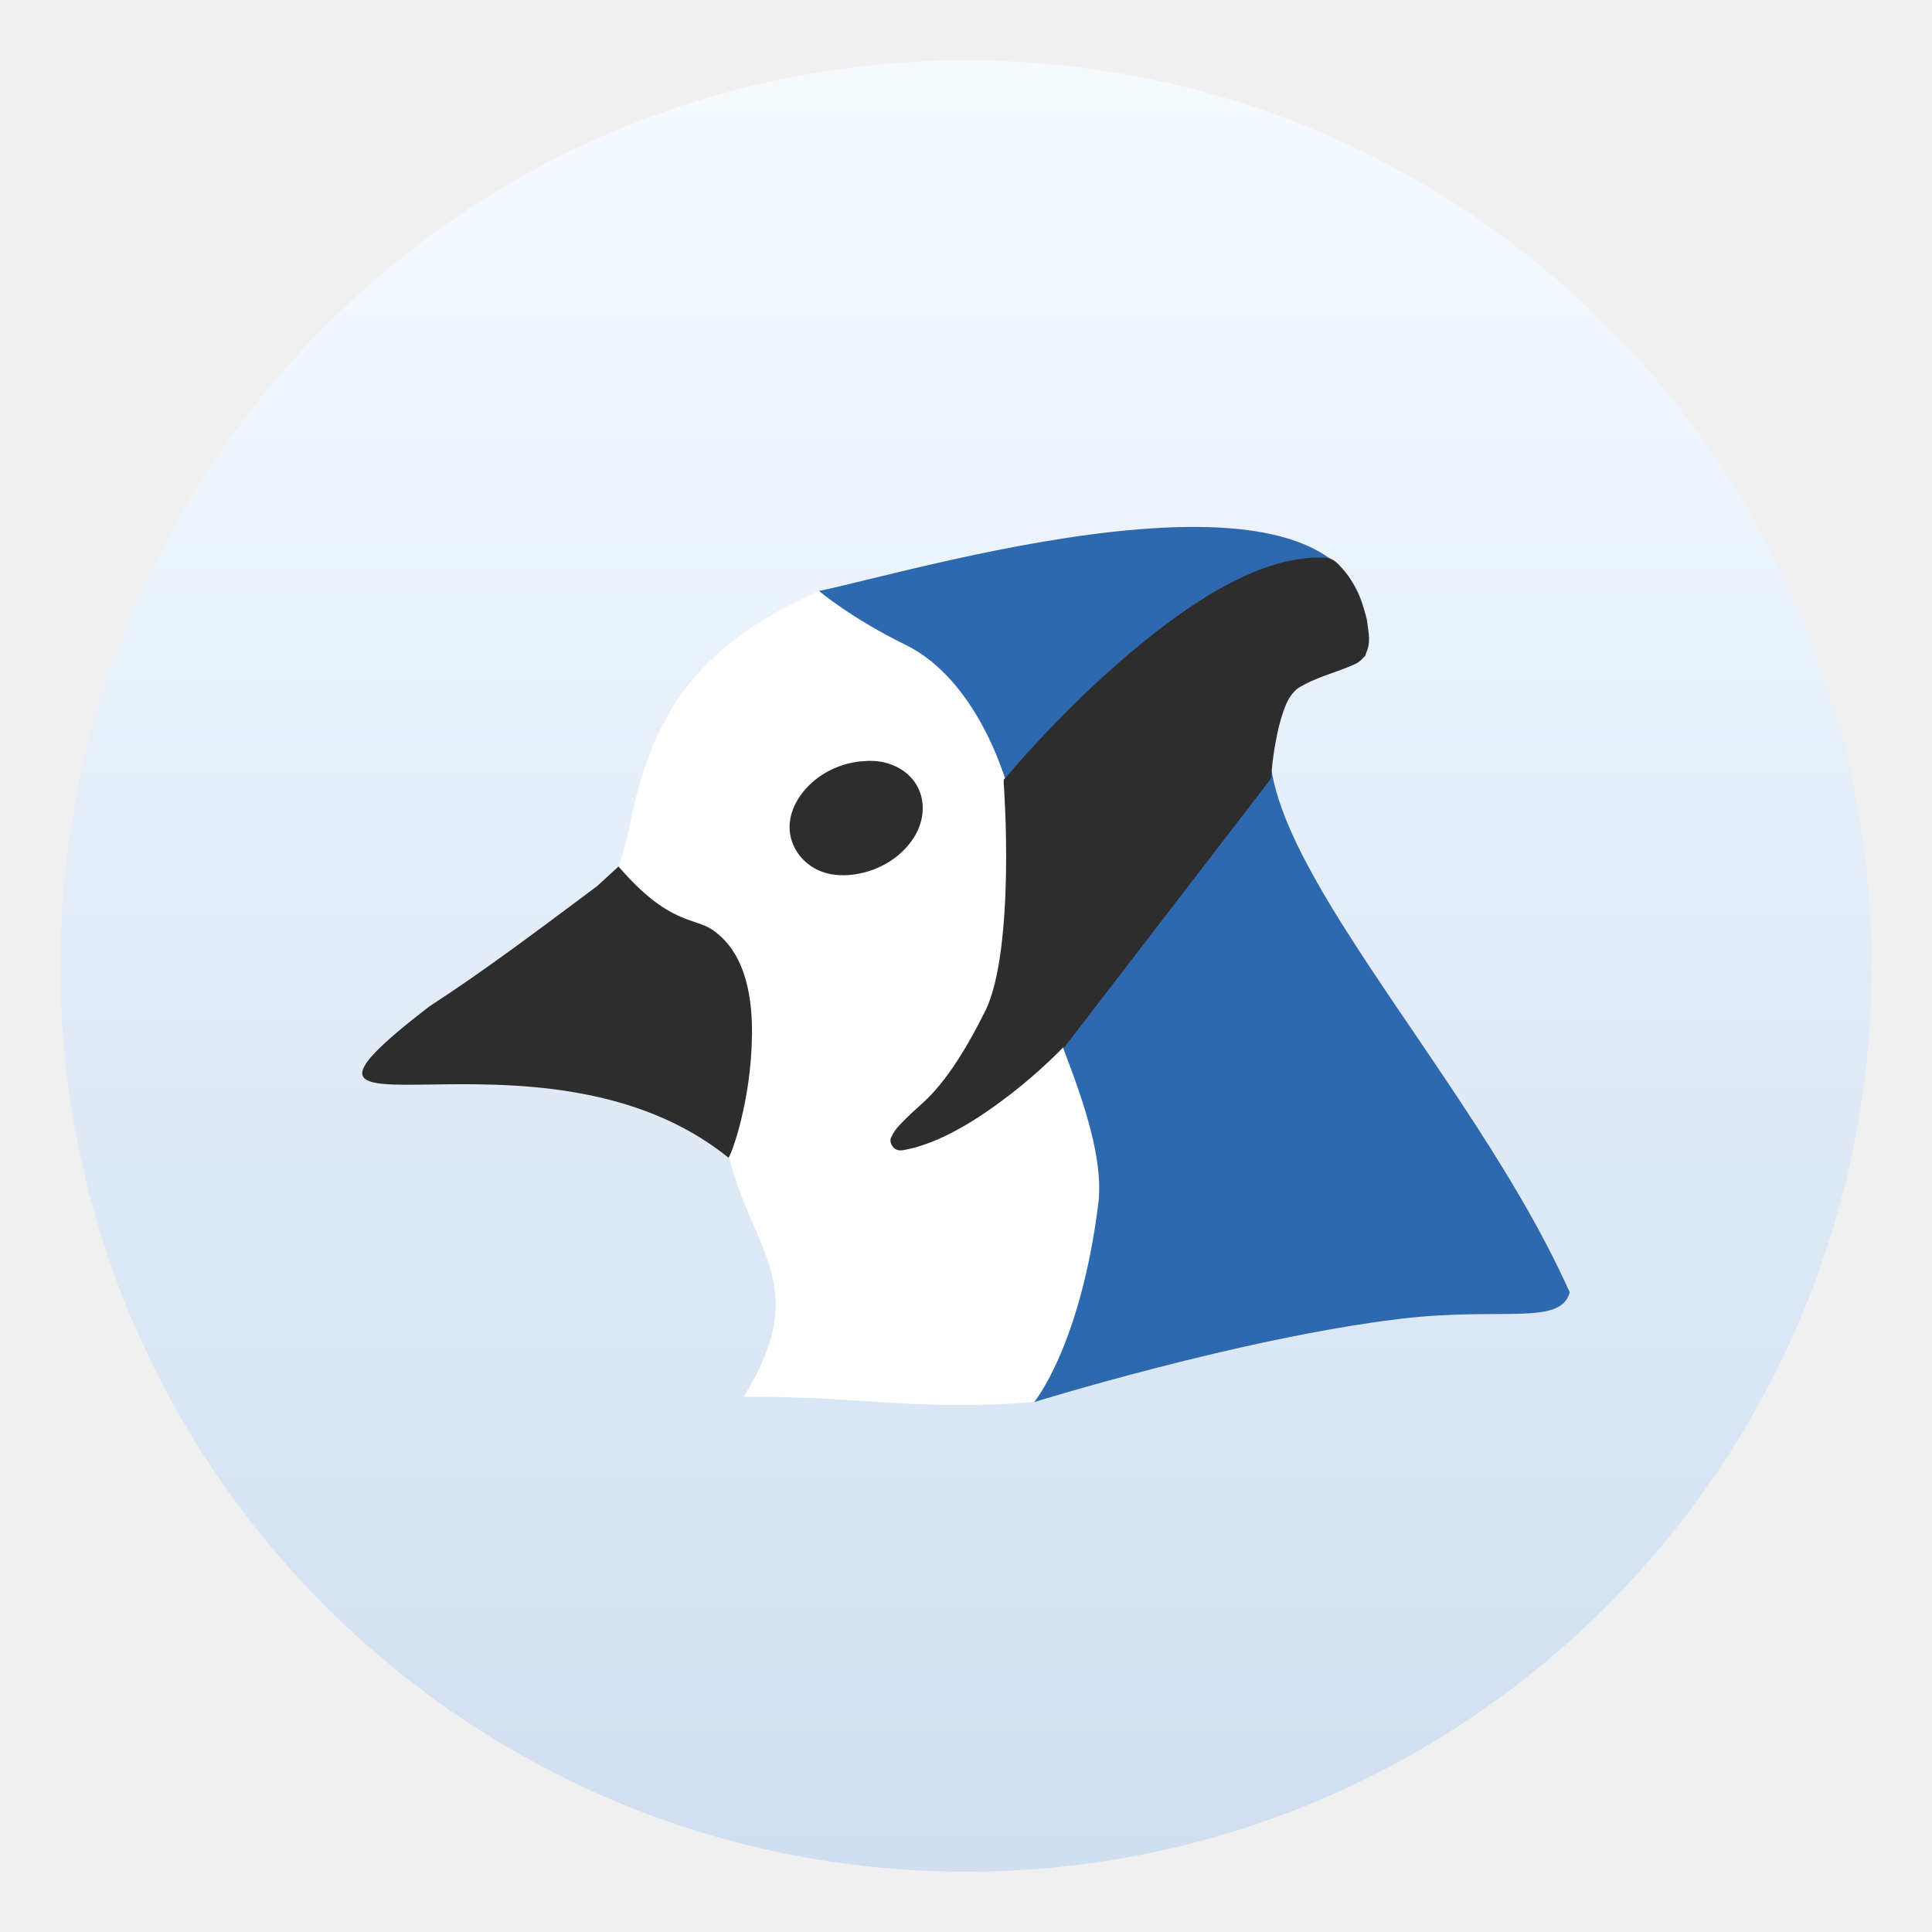
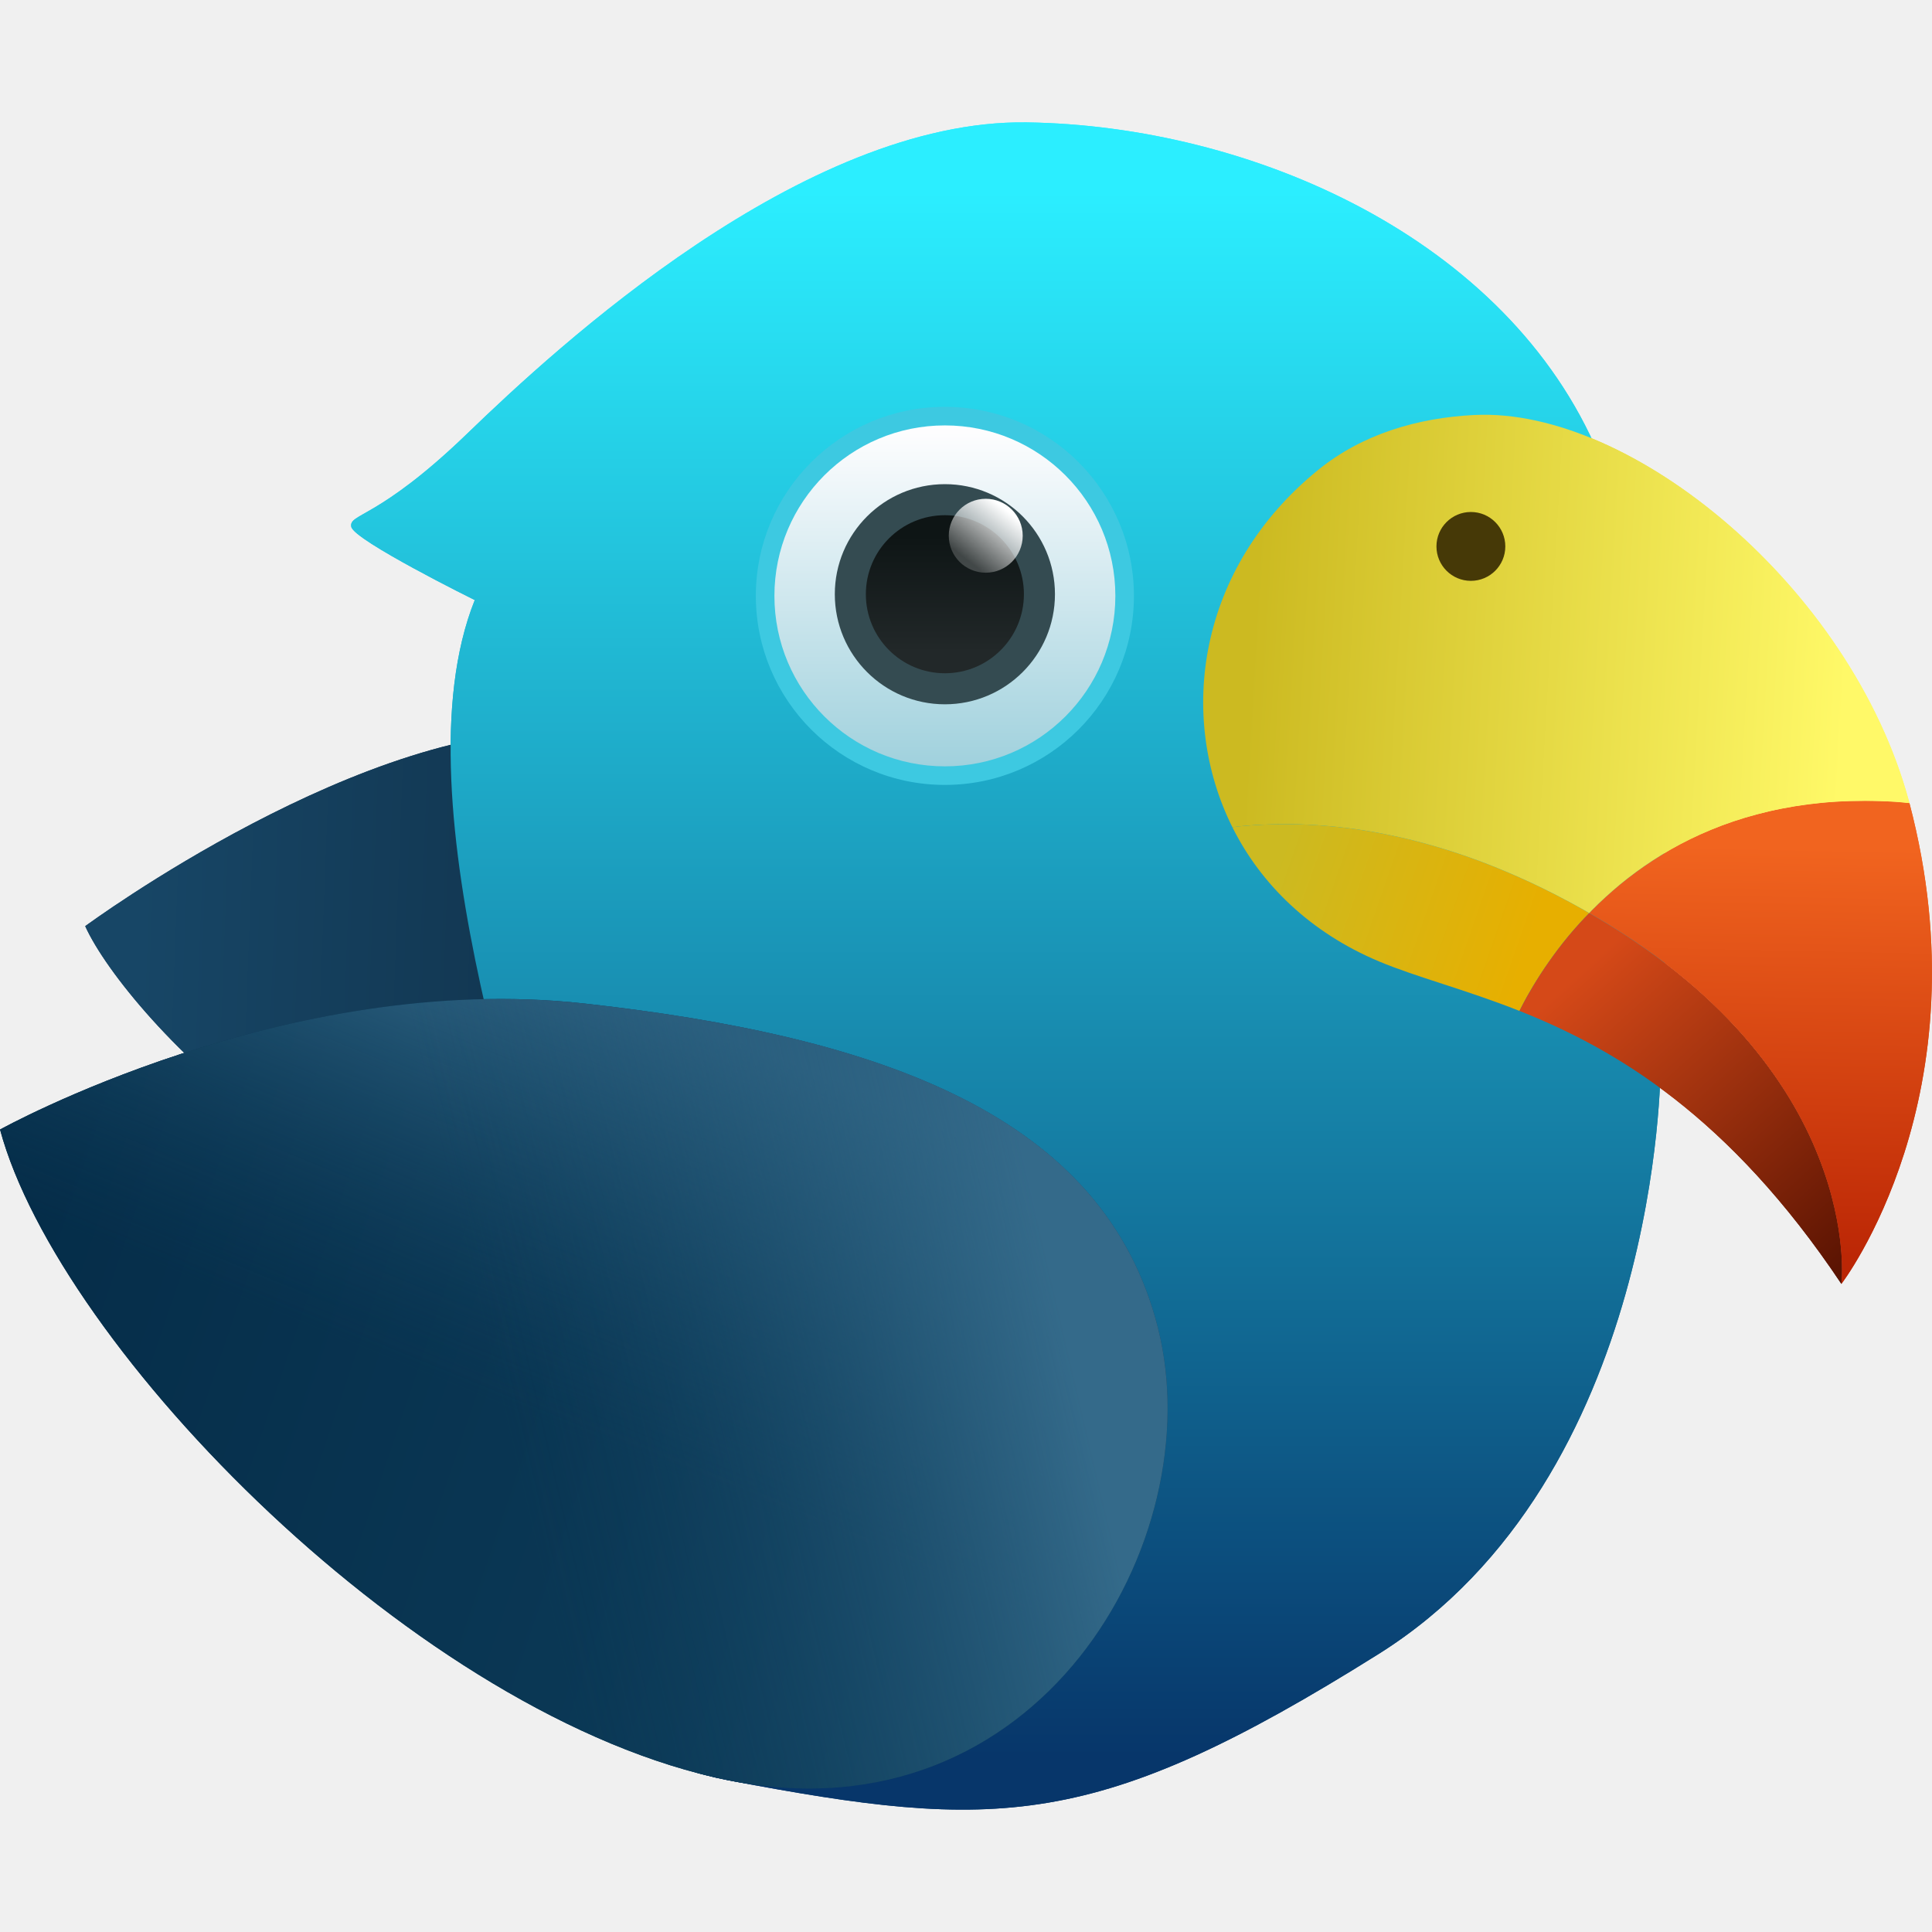
- <svg xmlns="http://www.w3.org/2000/svg" height="64" width="64" version="1.1" id="svg13">
-   <defs id="defs17">
-     <linearGradient id="linearGradient3764" y1="47" x2="0" y2="1" gradientUnits="userSpaceOnUse">
-       <stop style="stop-color:#99cbff;stop-opacity:1" id="stop875" />
-       <stop offset="1" style="stop-color:#acd5ff;stop-opacity:1" id="stop877" />
+ <svg xmlns="http://www.w3.org/2000/svg" xmlns:xlink="http://www.w3.org/1999/xlink" width="64" height="64" version="1.1">
+   <defs>
+     <linearGradient id="linearGradient116796">
+       <stop stop-color="#346a8a" offset="0" />
+       <stop stop-color="#0e3f5d" stop-opacity="0" offset="1" />
    </linearGradient>
-     <linearGradient id="b" x1="399.57" x2="399.57" y1="545.8" y2="517.8" gradientTransform="matrix(2.1429,0,0,2.1429,-826.36,-1107.5)" gradientUnits="userSpaceOnUse">
-       <stop stop-color="#3889e9" offset="0" id="stop2-3" />
-       <stop stop-color="#5ea5fb" offset="1" id="stop4-6" />
+     <linearGradient id="linearGradient3534" x1="-92.268" x2="-92.268" y1="2.647" y2="55.732" gradientUnits="userSpaceOnUse">
+       <stop stop-color="#2beeff" offset="0" />
+       <stop stop-color="#07366a" offset="1" />
    </linearGradient>
-     <filter id="c" x="-.036" y="-.036" width="1.072" height="1.072" color-interpolation-filters="sRGB">
-       <feGaussianBlur stdDeviation="0.42" id="feGaussianBlur7" />
-     </filter>
-     <linearGradient id="g" x1="32.02" x2="32.02" y1="2.043" y2="62.045" gradientUnits="userSpaceOnUse">
-       <stop stop-color="#0369a3" offset="0" id="stop10" />
-       <stop stop-color="#047fc6" offset="1" id="stop12" />
+     <linearGradient id="linearGradient10872" x1="-84.433" x2="-64.25" y1="20.404" y2="21.573" gradientUnits="userSpaceOnUse">
+       <stop stop-color="#ccba21" offset="0" />
+       <stop stop-color="#fff968" offset="1" />
    </linearGradient>
-     <linearGradient id="f" x1="32" x2="32" y1="7" y2="57" gradientUnits="userSpaceOnUse">
-       <stop stop-color="#d2f3fc" offset="0" id="stop15" />
-       <stop stop-color="#fff" offset="1" id="stop17" />
+     <linearGradient id="linearGradient19781" x1="-83.324" x2="-74.805" y1="25.132" y2="28.084" gradientUnits="userSpaceOnUse">
+       <stop stop-color="#ccba21" offset="0" />
+       <stop stop-color="#e7af00" offset="1" />
    </linearGradient>
-     <linearGradient id="e" x1="45.501" x2="45.501" y1="7.106" y2="29.896" gradientUnits="userSpaceOnUse">
-       <stop stop-color="#ebfafe" offset="0" id="stop20" />
-       <stop stop-color="#e7f8fc" offset="1" id="stop22" />
+     <linearGradient id="linearGradient26999" x1="-63.982" x2="-64.277" y1="24.94" y2="39.01" gradientUnits="userSpaceOnUse">
+       <stop stop-color="#f1641f" offset="0" />
+       <stop stop-color="#bb2605" offset="1" />
    </linearGradient>
-     <filter id="k" x="-.036" y="-.036" width="1.072" height="1.072" color-interpolation-filters="sRGB">
-       <feGaussianBlur stdDeviation="0.75" id="feGaussianBlur25" />
-     </filter>
-     <radialGradient id="d" cx="38.066" cy="26.192" r="25" gradientTransform="matrix(-.8 2.9886e-8 -1.9265e-8 -1 80.453 40.192)" gradientUnits="userSpaceOnUse">
-       <stop stop-color="#1e353c" stop-opacity=".485" offset="0" id="stop28" />
-       <stop stop-color="#191919" stop-opacity="0" offset="1" id="stop30" />
-     </radialGradient>
-     <linearGradient id="h-26" x1="499.95" x2="499.95" y1="2.008" y2="1026" gradientTransform="matrix(.99609 0 0 .99609 2 2)" gradientUnits="userSpaceOnUse">
-       <stop stop-color="#fff" offset="0" id="stop33" />
-       <stop stop-color="#d7d7d7" offset="1" id="stop35" />
+     <linearGradient id="linearGradient37009" x1="-73.357" x2="-64.275" y1="29.32" y2="39.395" gradientUnits="userSpaceOnUse">
+       <stop stop-color="#d54918" offset="0" />
+       <stop stop-color="#591302" offset="1" />
    </linearGradient>
-     <radialGradient id="i-5" cx="512.01" cy="512.01" r="470.16" gradientTransform="matrix(.97625 0 0 .97625 12.152 12.141)" gradientUnits="userSpaceOnUse">
-       <stop stop-opacity="0" offset="0" id="stop38" />
-       <stop stop-opacity=".526" offset="1" id="stop40" />
-     </radialGradient>
-     <filter id="g-1" x="-.048" y="-.048" width="1.096" height="1.096" color-interpolation-filters="sRGB">
-       <feGaussianBlur stdDeviation="6.174" id="feGaussianBlur43" />
-     </filter>
-     <linearGradient id="f-9" x1="2331.3" x2="2331.3" y1="435.51" y2="45.726" gradientTransform="matrix(2.6682,0,0,2.6682,-5700.6,-128.41)" gradientUnits="userSpaceOnUse">
-       <stop stop-color="#807c76" offset=".058" id="stop46" />
-       <stop stop-color="#d4d7d0" offset=".385" id="stop48" />
-       <stop stop-color="#bdbfba" offset=".558" id="stop50" />
-       <stop stop-color="#acb3ac" offset=".635" id="stop52" />
-       <stop stop-color="#dadfda" offset=".75" id="stop54" />
-       <stop stop-color="#c2c7c1" offset=".863" id="stop56" />
-       <stop stop-color="#7f7a75" offset=".941" id="stop58" />
+     <linearGradient id="linearGradient47085" x1="-94.707" x2="-94.707" y1="10.594" y2="22.16" gradientUnits="userSpaceOnUse">
+       <stop stop-color="#fffeff" offset="0" />
+       <stop stop-color="#a0d1dd" offset="1" />
    </linearGradient>
-     <filter id="d-6" x="-.06" y="-.06" width="1.12" height="1.12" color-interpolation-filters="sRGB">
-       <feGaussianBlur stdDeviation="0.65" id="feGaussianBlur61" />
-     </filter>
-     <linearGradient id="a-3" x1="32" x2="32" y1="2" y2="62" gradientTransform="matrix(1.000047,0,0,1.000047,0.2523144,0.8092859)" gradientUnits="userSpaceOnUse">
-       <stop stop-color="#f5faff" offset="0" id="stop927" />
-       <stop stop-color="#cfdef0" offset="1" id="stop929" />
+     <linearGradient id="linearGradient53566" x1="-94.675" x2="-94.675" y1="14.336" y2="18.29" gradientUnits="userSpaceOnUse">
+       <stop stop-color="#0e1515" offset="0" />
+       <stop stop-color="#222829" offset="1" />
    </linearGradient>
+     <linearGradient id="linearGradient60076" x1="-92.559" x2="-93.895" y1="13.512" y2="15.203" gradientUnits="userSpaceOnUse">
+       <stop stop-color="#fff" offset="0" />
+       <stop stop-color="#fff" stop-opacity=".2" offset="1" />
+     </linearGradient>
+     <linearGradient id="linearGradient60382" x1="-124.94" x2="-88.101" y1="35.33" y2="47.799" gradientUnits="userSpaceOnUse">
+       <stop stop-color="#052d49" offset="0" />
+       <stop stop-color="#0e3f5d" offset="1" />
+     </linearGradient>
+     <linearGradient id="linearGradient111453" x1="-122.06" x2="-102.12" y1="27.999" y2="28.763" gradientUnits="userSpaceOnUse">
+       <stop stop-color="#174666" offset="0" />
+       <stop stop-color="#0f2e46" offset="1" />
+     </linearGradient>
+     <linearGradient id="linearGradient115726" x1="-105.59" x2="-111.12" y1="29.862" y2="43.347" gradientUnits="userSpaceOnUse" xlink:href="#linearGradient116796" />
+     <linearGradient id="linearGradient122496" x1="-88.588" x2="-107.33" y1="50.081" y2="54.468" gradientUnits="userSpaceOnUse" xlink:href="#linearGradient116796" />
  </defs>
-   <linearGradient id="a" gradientUnits="userSpaceOnUse" x1="408.571" x2="408.571" y1="546.798" y2="500.798">
-     <stop offset="0" stop-color="#197cf1" id="stop2" />
-     <stop offset="1" stop-color="#20bcfa" id="stop4" />
-   </linearGradient>
-   <circle cx="32" cy="32" r="30.001" fill="url(#a-3)" stroke-width="1" style="fill:url(#a-3);paint-order:stroke markers fill" id="circle936" />
-   <g transform="matrix(1.212105,0,0,1.212105,2.908544,2.908672)" id="g918">
-     <g id="g916">
-       <g id="g914">
-         <path d="m 17.508,29.16 c 0.355,-0.59 0.68,-2.715 0.559,-3.934 -0.09,-0.926 -0.367,-1.609 -0.813,-2.027 -0.211,-0.195 -0.367,-0.281 -0.879,-0.48 -0.543,-0.211 -1.031,-0.527 -1.516,-0.98 l -0.402,-0.375 0.105,-0.25 c 0.059,-0.141 0.156,-0.504 0.219,-0.813 0.598,-3.074 1.73,-5 5.203,-6.551 0.742,0.145 2.332,-0.336 3.055,-0.488 1.563,-0.336 1.348,0.91 2.848,1.199 0.988,0.191 1.371,0.305 1.848,0.547 0.418,0.207 1.01,0.758 1.227,1.137 0.309,0.539 0.281,1.293 -0.121,3.273 -0.391,1.93 -0.383,2.063 0.262,4.172 0.484,1.59 1.461,2.637 1.496,3.434 -0.848,3.516 -2.707,5.664 -4.719,8.891 -3.18,0.262 -4.77,-0.164 -7.953,-0.141 1.891,-3.066 0.215,-3.969 -0.418,-6.613 m 0,0" style="fill:#ffffff;fill-opacity:1;fill-rule:nonzero;stroke:none" id="path906" />
-         <path d="m 14.504,21.281 c 1.379,1.602 2.082,1.395 2.566,1.73 0.457,0.316 1.098,1.012 1.082,2.848 -0.016,1.863 -0.59,3.379 -0.645,3.379 -5.148,-4.16 -13.789,0.207 -8.184,-4.125 1.566,-1.016 3.01,-2.113 4.594,-3.293 m 0.586,-0.539" style="fill:#2d2d2d;fill-opacity:1;fill-rule:nonzero;stroke:none" id="path908" />
-         <path d="m 19.984,13.75 c 0,0 0.855,0.734 2.371,1.477 2.152,1.059 3.371,4.508 3.25,7.379 -0.109,1.746 2.313,5.5 2.01,7.906 -0.492,3.887 -1.75,5.406 -1.75,5.406 0,0 5.625,-1.746 9.988,-2.273 2.777,-0.336 4.383,0.203 4.648,-0.723 -3.125,-7.01 -11.188,-14.32 -7.03,-16.84 0.379,-0.23 1.012,-0.133 1.453,-0.566 C 35.717,9.2 22.639,13.215 19.986,13.75 m 0,0" style="fill:#2e69b0;fill-opacity:1;fill-rule:nonzero;stroke:none" id="path910" />
-         <path d="m 33.844,12.844 c -1.867,-0.113 -4.02,1.418 -5.75,2.938 -1.727,1.52 -3,3.063 -3,3.063 l -0.063,0.063 v 0.094 c 0,0 0.086,1.121 0.063,2.469 -0.023,1.348 -0.156,2.93 -0.563,3.75 -0.535,1.078 -1.098,1.961 -1.688,2.5 -0.203,0.184 -0.469,0.422 -0.656,0.625 -0.094,0.102 -0.168,0.199 -0.219,0.313 -0.012,0.027 -0.027,0.043 -0.031,0.094 -0.004,0.051 0.012,0.125 0.063,0.188 0.051,0.063 0.109,0.086 0.156,0.094 0.047,0.008 0.09,0.004 0.125,0 1.027,-0.18 2.094,-0.879 2.938,-1.531 0.844,-0.652 1.438,-1.281 1.438,-1.281 h 0.031 l 5.625,-7.313 0.031,-0.063 v -0.063 c 0,0 0.035,-0.52 0.156,-1.094 0.059,-0.285 0.145,-0.602 0.25,-0.844 0.105,-0.242 0.25,-0.398 0.375,-0.469 0.41,-0.242 0.918,-0.387 1.281,-0.531 0.109,-0.043 0.195,-0.078 0.281,-0.125 0.086,-0.047 0.164,-0.125 0.219,-0.219 0.184,-0.313 0.086,-0.648 0.063,-0.875 -0.016,-0.156 -0.074,-0.324 -0.125,-0.469 -0.051,-0.145 -0.094,-0.25 -0.094,-0.25 0,0 -0.164,-0.395 -0.344,-0.625 -0.035,-0.047 -0.105,-0.129 -0.188,-0.219 -0.082,-0.09 -0.199,-0.207 -0.375,-0.219 m -12.719,5.563 c -0.234,0.023 -0.488,0.086 -0.719,0.188 -0.457,0.199 -0.82,0.531 -1.031,0.906 -0.211,0.375 -0.262,0.797 -0.094,1.188 0.168,0.391 0.523,0.68 0.938,0.781 0.414,0.102 0.918,0.043 1.375,-0.156 0.457,-0.199 0.82,-0.531 1.031,-0.906 0.211,-0.375 0.262,-0.828 0.094,-1.219 -0.168,-0.391 -0.523,-0.648 -0.938,-0.75 -0.207,-0.051 -0.422,-0.055 -0.656,-0.031 m 0,0" style="fill:#2d2d2d;fill-opacity:1;fill-rule:nonzero;stroke:none" id="path912" />
-       </g>
+   <g transform="matrix(.97648 0 0 .97648 123.78 3.7475)">
+     <path d="m-123.87 27.581s9.59-7.073 16.554-6.593c6.964 0.48 10.174 12.611 1.81 15.801-8.364 3.19-17.001-6.176-18.364-9.207z" fill="url(#linearGradient111453)" />
+     <path d="m-70.428 32.362s0.014 13.907-9.574 19.916c-9.588 6.009-12.941 6.003-22.039 4.282-9.098-1.721-4.644-11.553-5.503-15.828-0.859-4.275-5.866-17.325-3.112-24.213 0 0-4.096-2.025-4.188-2.485-0.092-0.46 0.917-0.248 3.94-3.169 3.023-2.921 11.391-10.663 18.979-10.551s16.298 3.903 19.407 11.283c3.109 7.38 2.091 20.765 2.091 20.765z" fill="url(#linearGradient3534)" />
+     <path d="m-126.76 34.481s9.718-5.399 19.818-4.276c10.1 1.123 17.648 3.808 19.463 11.011 1.816 7.203-4.055 17.44-14.559 15.343-10.504-2.097-22.737-14.688-24.722-22.079z" fill="url(#linearGradient60382)" />
+     <g fill-rule="evenodd">
+       <circle cx="-94.707" cy="16.377" r="6.413" fill="#3dc9e1" style="paint-order:stroke fill markers" />
+       <circle cx="-94.707" cy="16.377" r="5.783" fill="url(#linearGradient47085)" style="paint-order:stroke fill markers" />
+       <circle cx="-94.707" cy="16.321" r="3.734" fill="#344b51" style="paint-order:stroke fill markers" />
    </g>
+     <path d="m-72.849 27.139c-0.068-0.039-0.131-0.078-0.199-0.117-0.3-0.169-0.597-0.329-0.891-0.48-0.294-0.152-0.585-0.295-0.873-0.43-0.288-0.135-0.572-0.26-0.854-0.379-0.281-0.119-0.558-0.231-0.832-0.334-0.274-0.103-0.545-0.198-0.812-0.287-0.267-0.089-0.533-0.171-0.793-0.246-0.26-0.075-0.517-0.145-0.77-0.207-0.253-0.062-0.503-0.118-0.748-0.168-0.245-0.05-0.487-0.096-0.725-0.135-0.238-0.039-0.471-0.073-0.701-0.102-0.23-0.029-0.456-0.051-0.678-0.07-0.222-0.019-0.437-0.035-0.65-0.045-0.213-0.01-0.422-0.016-0.627-0.018-0.204-2e-3 -0.404 6.2e-4 -0.6 0.006-0.391 0.01-0.765 0.034-1.119 0.068-0.082 8e-3 -0.153 0.022-0.232 0.031 0.967 1.938 2.646 3.573 4.967 4.549 1.282 0.539 2.919 0.948 4.771 1.682 0.077-0.152 0.152-0.3 0.248-0.473 0.068-0.121 0.141-0.248 0.219-0.377 0.078-0.129 0.16-0.262 0.248-0.398 0.088-0.136 0.182-0.275 0.281-0.416 0.099-0.141 0.204-0.286 0.314-0.432 0.11-0.145 0.226-0.292 0.348-0.439s0.251-0.295 0.385-0.443c0.103-0.114 0.212-0.226 0.322-0.34z" fill="url(#linearGradient19781)" />
+     <path d="m-72.849 27.139c-0.11 0.113-0.22 0.226-0.322 0.34-0.134 0.148-0.263 0.296-0.385 0.443s-0.237 0.294-0.348 0.439c-0.11 0.145-0.215 0.29-0.314 0.432-0.099 0.141-0.193 0.28-0.281 0.416-0.088 0.136-0.17 0.269-0.248 0.398-0.078 0.129-0.151 0.256-0.219 0.377-0.096 0.172-0.171 0.321-0.248 0.473 3.226 1.278 7.108 3.549 10.922 9.262 0 0 0.013-0.114 0.018-0.324 0.002-0.105 0.003-0.234-2e-3 -0.385s-0.015-0.322-0.033-0.514-0.044-0.404-0.08-0.633c-0.036-0.229-0.083-0.473-0.143-0.734-0.06-0.261-0.132-0.537-0.221-0.826-0.089-0.289-0.195-0.59-0.318-0.902-0.062-0.156-0.128-0.315-0.199-0.477-0.072-0.161-0.149-0.325-0.23-0.49-0.082-0.166-0.169-0.333-0.262-0.502-0.093-0.169-0.192-0.341-0.297-0.514s-0.217-0.348-0.334-0.523-0.241-0.352-0.371-0.529-0.268-0.358-0.412-0.537c-0.144-0.179-0.294-0.359-0.453-0.539-0.159-0.18-0.326-0.362-0.5-0.543-0.174-0.181-0.357-0.362-0.547-0.543s-0.387-0.363-0.594-0.543c-0.207-0.18-0.423-0.36-0.646-0.539-0.224-0.179-0.455-0.358-0.697-0.535-0.242-0.178-0.493-0.354-0.754-0.529-0.261-0.175-0.531-0.349-0.811-0.521-0.216-0.133-0.442-0.265-0.67-0.396z" fill="url(#linearGradient37009)" />
+     <path d="m-61.986 23.406c-0.154-0.014-0.314-0.034-0.465-0.043-0.356-0.022-0.704-0.033-1.043-0.033-0.339-1.41e-4 -0.668 9e-3 -0.99 0.029s-0.636 0.051-0.941 0.09c-0.305 0.039-0.602 0.088-0.891 0.145-0.289 0.057-0.571 0.123-0.844 0.195-0.273 0.073-0.537 0.151-0.795 0.238-0.258 0.087-0.508 0.181-0.75 0.281-0.242 0.1-0.478 0.205-0.705 0.316s-0.447 0.227-0.66 0.348c-0.213 0.121-0.418 0.248-0.617 0.377-0.199 0.129-0.391 0.262-0.576 0.398-0.185 0.136-0.363 0.275-0.535 0.416-0.172 0.141-0.337 0.286-0.496 0.432-0.159 0.145-0.311 0.292-0.457 0.439-0.034 0.034-0.064 0.069-0.098 0.104 0.228 0.131 0.454 0.263 0.67 0.396 0.28 0.173 0.55 0.346 0.811 0.521 0.261 0.175 0.512 0.352 0.754 0.529 0.242 0.178 0.473 0.356 0.697 0.535 0.224 0.179 0.44 0.359 0.646 0.539 0.207 0.18 0.404 0.362 0.594 0.543s0.373 0.362 0.547 0.543c0.174 0.181 0.341 0.362 0.5 0.543 0.159 0.18 0.309 0.36 0.453 0.539 0.144 0.179 0.282 0.359 0.412 0.537s0.254 0.354 0.371 0.529 0.229 0.351 0.334 0.523 0.204 0.344 0.297 0.514c0.093 0.169 0.18 0.336 0.262 0.502 0.082 0.166 0.159 0.329 0.23 0.49 0.072 0.161 0.137 0.32 0.199 0.477 0.124 0.312 0.229 0.614 0.318 0.902 0.089 0.289 0.161 0.565 0.221 0.826 0.06 0.261 0.107 0.506 0.143 0.734 0.036 0.229 0.062 0.441 0.08 0.633s0.028 0.363 0.033 0.514c0.005 0.151 0.004 0.28 2e-3 0.385-0.004 0.21-0.018 0.324-0.018 0.324s4.919-6.404 2.307-16.312z" fill="url(#linearGradient26999)" />
+     <path d="m-76.74 10.24c-1.951 0.097-3.816 0.656-5.305 1.865-4.099 3.331-4.782 8.365-2.908 12.121 0.08-0.009 0.151-0.023 0.232-0.031 0.355-0.035 0.728-0.058 1.119-0.068 0.196-0.005 0.395-0.008 0.6-0.006s0.414 0.007 0.627 0.018c0.213 0.01 0.429 0.026 0.65 0.045 0.222 0.019 0.448 0.042 0.678 0.07 0.23 0.029 0.463 0.062 0.701 0.102 0.238 0.039 0.479 0.084 0.725 0.135 0.245 0.05 0.495 0.106 0.748 0.168 0.253 0.062 0.509 0.132 0.77 0.207 0.26 0.075 0.525 0.157 0.793 0.246 0.267 0.089 0.538 0.184 0.812 0.287 0.274 0.103 0.551 0.215 0.832 0.334 0.281 0.119 0.566 0.244 0.854 0.379 0.288 0.135 0.579 0.278 0.873 0.43 0.294 0.152 0.591 0.311 0.891 0.48 0.069 0.039 0.132 0.078 0.199 0.117 0.033-0.034 0.064-0.069 0.098-0.104 0.146-0.147 0.298-0.294 0.457-0.439 0.159-0.145 0.324-0.29 0.496-0.432 0.172-0.141 0.35-0.28 0.535-0.416 0.185-0.136 0.377-0.269 0.576-0.398 0.199-0.129 0.404-0.256 0.617-0.377 0.213-0.121 0.433-0.237 0.66-0.348s0.463-0.217 0.705-0.316c0.242-0.1 0.492-0.194 0.75-0.281 0.258-0.087 0.522-0.166 0.795-0.238 0.273-0.073 0.555-0.139 0.844-0.195 0.289-0.057 0.585-0.105 0.891-0.145 0.305-0.039 0.619-0.07 0.941-0.09 0.322-0.02 0.651-0.029 0.99-0.029 0.339 1.41e-4 0.687 0.011 1.043 0.033 0.151 0.009 0.31 0.029 0.465 0.043-0.007-0.028-0.014-0.056-0.021-0.084-1.974-7.252-9.425-13.347-14.732-13.082z" fill="url(#linearGradient10872)" />
+     <g fill-rule="evenodd">
+       <circle cx="-76.863" cy="14.699" r="1.168" fill="#463907" style="paint-order:stroke fill markers" />
+       <circle cx="-94.707" cy="16.321" r="2.681" fill="url(#linearGradient53566)" style="paint-order:stroke fill markers" />
+       <circle cx="-93.321" cy="14.337" r="1.254" fill="url(#linearGradient60076)" style="paint-order:stroke fill markers" />
+     </g>
+     <path d="m-126.76 34.481s9.718-5.399 19.818-4.276c10.1 1.123 17.648 3.808 19.463 11.011 1.816 7.203-4.055 17.44-14.559 15.343-10.504-2.097-22.737-14.688-24.722-22.079z" fill="url(#linearGradient115726)" />
+     <path d="m-126.76 34.481s9.718-5.399 19.818-4.276c10.1 1.123 17.648 3.808 19.463 11.011 1.816 7.203-4.055 17.44-14.559 15.343-10.504-2.097-22.737-14.688-24.722-22.079z" fill="url(#linearGradient122496)" />
+     <path d="m-123.87 27.581s9.59-7.073 16.554-6.593c6.964 0.48 10.174 12.611 1.81 15.801-8.364 3.19-17.001-6.176-18.364-9.207z" fill="url(#linearGradient111453)" />
+     <path d="m-70.428 32.362s0.014 13.907-9.574 19.916c-9.588 6.009-12.941 6.003-22.039 4.282-9.098-1.721-4.644-11.553-5.503-15.828-0.859-4.275-5.866-17.325-3.112-24.213 0 0-4.096-2.025-4.188-2.485-0.092-0.46 0.917-0.248 3.94-3.169 3.023-2.921 11.391-10.663 18.979-10.551s16.298 3.903 19.407 11.283c3.109 7.38 2.091 20.765 2.091 20.765z" fill="url(#linearGradient3534)" />
+     <path d="m-126.76 34.481s9.718-5.399 19.818-4.276c10.1 1.123 17.648 3.808 19.463 11.011 1.816 7.203-4.055 17.44-14.559 15.343-10.504-2.097-22.737-14.688-24.722-22.079z" fill="url(#linearGradient60382)" />
+     <g fill-rule="evenodd">
+       <circle cx="-94.707" cy="16.377" r="6.413" fill="#3dc9e1" style="paint-order:stroke fill markers" />
+       <circle cx="-94.707" cy="16.377" r="5.783" fill="url(#linearGradient47085)" style="paint-order:stroke fill markers" />
+       <circle cx="-94.707" cy="16.321" r="3.734" fill="#344b51" style="paint-order:stroke fill markers" />
+     </g>
+     <path d="m-72.849 27.139c-0.068-0.039-0.131-0.078-0.199-0.117-0.3-0.169-0.597-0.329-0.891-0.48-0.294-0.152-0.585-0.295-0.873-0.43-0.288-0.135-0.572-0.26-0.854-0.379-0.281-0.119-0.558-0.231-0.832-0.334-0.274-0.103-0.545-0.198-0.812-0.287-0.267-0.089-0.533-0.171-0.793-0.246-0.26-0.075-0.517-0.145-0.77-0.207-0.253-0.062-0.503-0.118-0.748-0.168-0.245-0.05-0.487-0.096-0.725-0.135-0.238-0.039-0.471-0.073-0.701-0.102-0.23-0.029-0.456-0.051-0.678-0.07-0.222-0.019-0.437-0.035-0.65-0.045-0.213-0.01-0.422-0.016-0.627-0.018-0.204-2e-3 -0.404 6.2e-4 -0.6 0.006-0.391 0.01-0.765 0.034-1.119 0.068-0.082 8e-3 -0.153 0.022-0.232 0.031 0.967 1.938 2.646 3.573 4.967 4.549 1.282 0.539 2.919 0.948 4.771 1.682 0.077-0.152 0.152-0.3 0.248-0.473 0.068-0.121 0.141-0.248 0.219-0.377 0.078-0.129 0.16-0.262 0.248-0.398 0.088-0.136 0.182-0.275 0.281-0.416 0.099-0.141 0.204-0.286 0.314-0.432 0.11-0.145 0.226-0.292 0.348-0.439s0.251-0.295 0.385-0.443c0.103-0.114 0.212-0.226 0.322-0.34z" fill="url(#linearGradient19781)" />
+     <path d="m-72.849 27.139c-0.11 0.113-0.22 0.226-0.322 0.34-0.134 0.148-0.263 0.296-0.385 0.443s-0.237 0.294-0.348 0.439c-0.11 0.145-0.215 0.29-0.314 0.432-0.099 0.141-0.193 0.28-0.281 0.416-0.088 0.136-0.17 0.269-0.248 0.398-0.078 0.129-0.151 0.256-0.219 0.377-0.096 0.172-0.171 0.321-0.248 0.473 3.226 1.278 7.108 3.549 10.922 9.262 0 0 0.013-0.114 0.018-0.324 0.002-0.105 0.003-0.234-2e-3 -0.385s-0.015-0.322-0.033-0.514-0.044-0.404-0.08-0.633c-0.036-0.229-0.083-0.473-0.143-0.734-0.06-0.261-0.132-0.537-0.221-0.826-0.089-0.289-0.195-0.59-0.318-0.902-0.062-0.156-0.128-0.315-0.199-0.477-0.072-0.161-0.149-0.325-0.23-0.49-0.082-0.166-0.169-0.333-0.262-0.502-0.093-0.169-0.192-0.341-0.297-0.514s-0.217-0.348-0.334-0.523-0.241-0.352-0.371-0.529-0.268-0.358-0.412-0.537c-0.144-0.179-0.294-0.359-0.453-0.539-0.159-0.18-0.326-0.362-0.5-0.543-0.174-0.181-0.357-0.362-0.547-0.543s-0.387-0.363-0.594-0.543c-0.207-0.18-0.423-0.36-0.646-0.539-0.224-0.179-0.455-0.358-0.697-0.535-0.242-0.178-0.493-0.354-0.754-0.529-0.261-0.175-0.531-0.349-0.811-0.521-0.216-0.133-0.442-0.265-0.67-0.396z" fill="url(#linearGradient37009)" />
+     <path d="m-61.986 23.406c-0.154-0.014-0.314-0.034-0.465-0.043-0.356-0.022-0.704-0.033-1.043-0.033-0.339-1.41e-4 -0.668 9e-3 -0.99 0.029s-0.636 0.051-0.941 0.09c-0.305 0.039-0.602 0.088-0.891 0.145-0.289 0.057-0.571 0.123-0.844 0.195-0.273 0.073-0.537 0.151-0.795 0.238-0.258 0.087-0.508 0.181-0.75 0.281-0.242 0.1-0.478 0.205-0.705 0.316s-0.447 0.227-0.66 0.348c-0.213 0.121-0.418 0.248-0.617 0.377-0.199 0.129-0.391 0.262-0.576 0.398-0.185 0.136-0.363 0.275-0.535 0.416-0.172 0.141-0.337 0.286-0.496 0.432-0.159 0.145-0.311 0.292-0.457 0.439-0.034 0.034-0.064 0.069-0.098 0.104 0.228 0.131 0.454 0.263 0.67 0.396 0.28 0.173 0.55 0.346 0.811 0.521 0.261 0.175 0.512 0.352 0.754 0.529 0.242 0.178 0.473 0.356 0.697 0.535 0.224 0.179 0.44 0.359 0.646 0.539 0.207 0.18 0.404 0.362 0.594 0.543s0.373 0.362 0.547 0.543c0.174 0.181 0.341 0.362 0.5 0.543 0.159 0.18 0.309 0.36 0.453 0.539 0.144 0.179 0.282 0.359 0.412 0.537s0.254 0.354 0.371 0.529 0.229 0.351 0.334 0.523 0.204 0.344 0.297 0.514c0.093 0.169 0.18 0.336 0.262 0.502 0.082 0.166 0.159 0.329 0.23 0.49 0.072 0.161 0.137 0.32 0.199 0.477 0.124 0.312 0.229 0.614 0.318 0.902 0.089 0.289 0.161 0.565 0.221 0.826 0.06 0.261 0.107 0.506 0.143 0.734 0.036 0.229 0.062 0.441 0.08 0.633s0.028 0.363 0.033 0.514c0.005 0.151 0.004 0.28 2e-3 0.385-0.004 0.21-0.018 0.324-0.018 0.324s4.919-6.404 2.307-16.312z" fill="url(#linearGradient26999)" />
+     <path d="m-76.74 10.24c-1.951 0.097-3.816 0.656-5.305 1.865-4.099 3.331-4.782 8.365-2.908 12.121 0.08-0.009 0.151-0.023 0.232-0.031 0.355-0.035 0.728-0.058 1.119-0.068 0.196-0.005 0.395-0.008 0.6-0.006s0.414 0.007 0.627 0.018c0.213 0.01 0.429 0.026 0.65 0.045 0.222 0.019 0.448 0.042 0.678 0.07 0.23 0.029 0.463 0.062 0.701 0.102 0.238 0.039 0.479 0.084 0.725 0.135 0.245 0.05 0.495 0.106 0.748 0.168 0.253 0.062 0.509 0.132 0.77 0.207 0.26 0.075 0.525 0.157 0.793 0.246 0.267 0.089 0.538 0.184 0.812 0.287 0.274 0.103 0.551 0.215 0.832 0.334 0.281 0.119 0.566 0.244 0.854 0.379 0.288 0.135 0.579 0.278 0.873 0.43 0.294 0.152 0.591 0.311 0.891 0.48 0.069 0.039 0.132 0.078 0.199 0.117 0.033-0.034 0.064-0.069 0.098-0.104 0.146-0.147 0.298-0.294 0.457-0.439 0.159-0.145 0.324-0.29 0.496-0.432 0.172-0.141 0.35-0.28 0.535-0.416 0.185-0.136 0.377-0.269 0.576-0.398 0.199-0.129 0.404-0.256 0.617-0.377 0.213-0.121 0.433-0.237 0.66-0.348s0.463-0.217 0.705-0.316c0.242-0.1 0.492-0.194 0.75-0.281 0.258-0.087 0.522-0.166 0.795-0.238 0.273-0.073 0.555-0.139 0.844-0.195 0.289-0.057 0.585-0.105 0.891-0.145 0.305-0.039 0.619-0.07 0.941-0.09 0.322-0.02 0.651-0.029 0.99-0.029 0.339 1.41e-4 0.687 0.011 1.043 0.033 0.151 0.009 0.31 0.029 0.465 0.043-0.007-0.028-0.014-0.056-0.021-0.084-1.974-7.252-9.425-13.347-14.732-13.082z" fill="url(#linearGradient10872)" />
+     <g fill-rule="evenodd">
+       <circle cx="-76.863" cy="14.699" r="1.168" fill="#463907" style="paint-order:stroke fill markers" />
+       <circle cx="-94.707" cy="16.321" r="2.681" fill="url(#linearGradient53566)" style="paint-order:stroke fill markers" />
+       <circle cx="-93.321" cy="14.337" r="1.254" fill="url(#linearGradient60076)" style="paint-order:stroke fill markers" />
+     </g>
+     <path d="m-126.76 34.481s9.718-5.399 19.818-4.276c10.1 1.123 17.648 3.808 19.463 11.011 1.816 7.203-4.055 17.44-14.559 15.343-10.504-2.097-22.737-14.688-24.722-22.079z" fill="url(#linearGradient115726)" />
+     <path d="m-126.76 34.481s9.718-5.399 19.818-4.276c10.1 1.123 17.648 3.808 19.463 11.011 1.816 7.203-4.055 17.44-14.559 15.343-10.504-2.097-22.737-14.688-24.722-22.079z" fill="url(#linearGradient122496)" />
  </g>
</svg>
